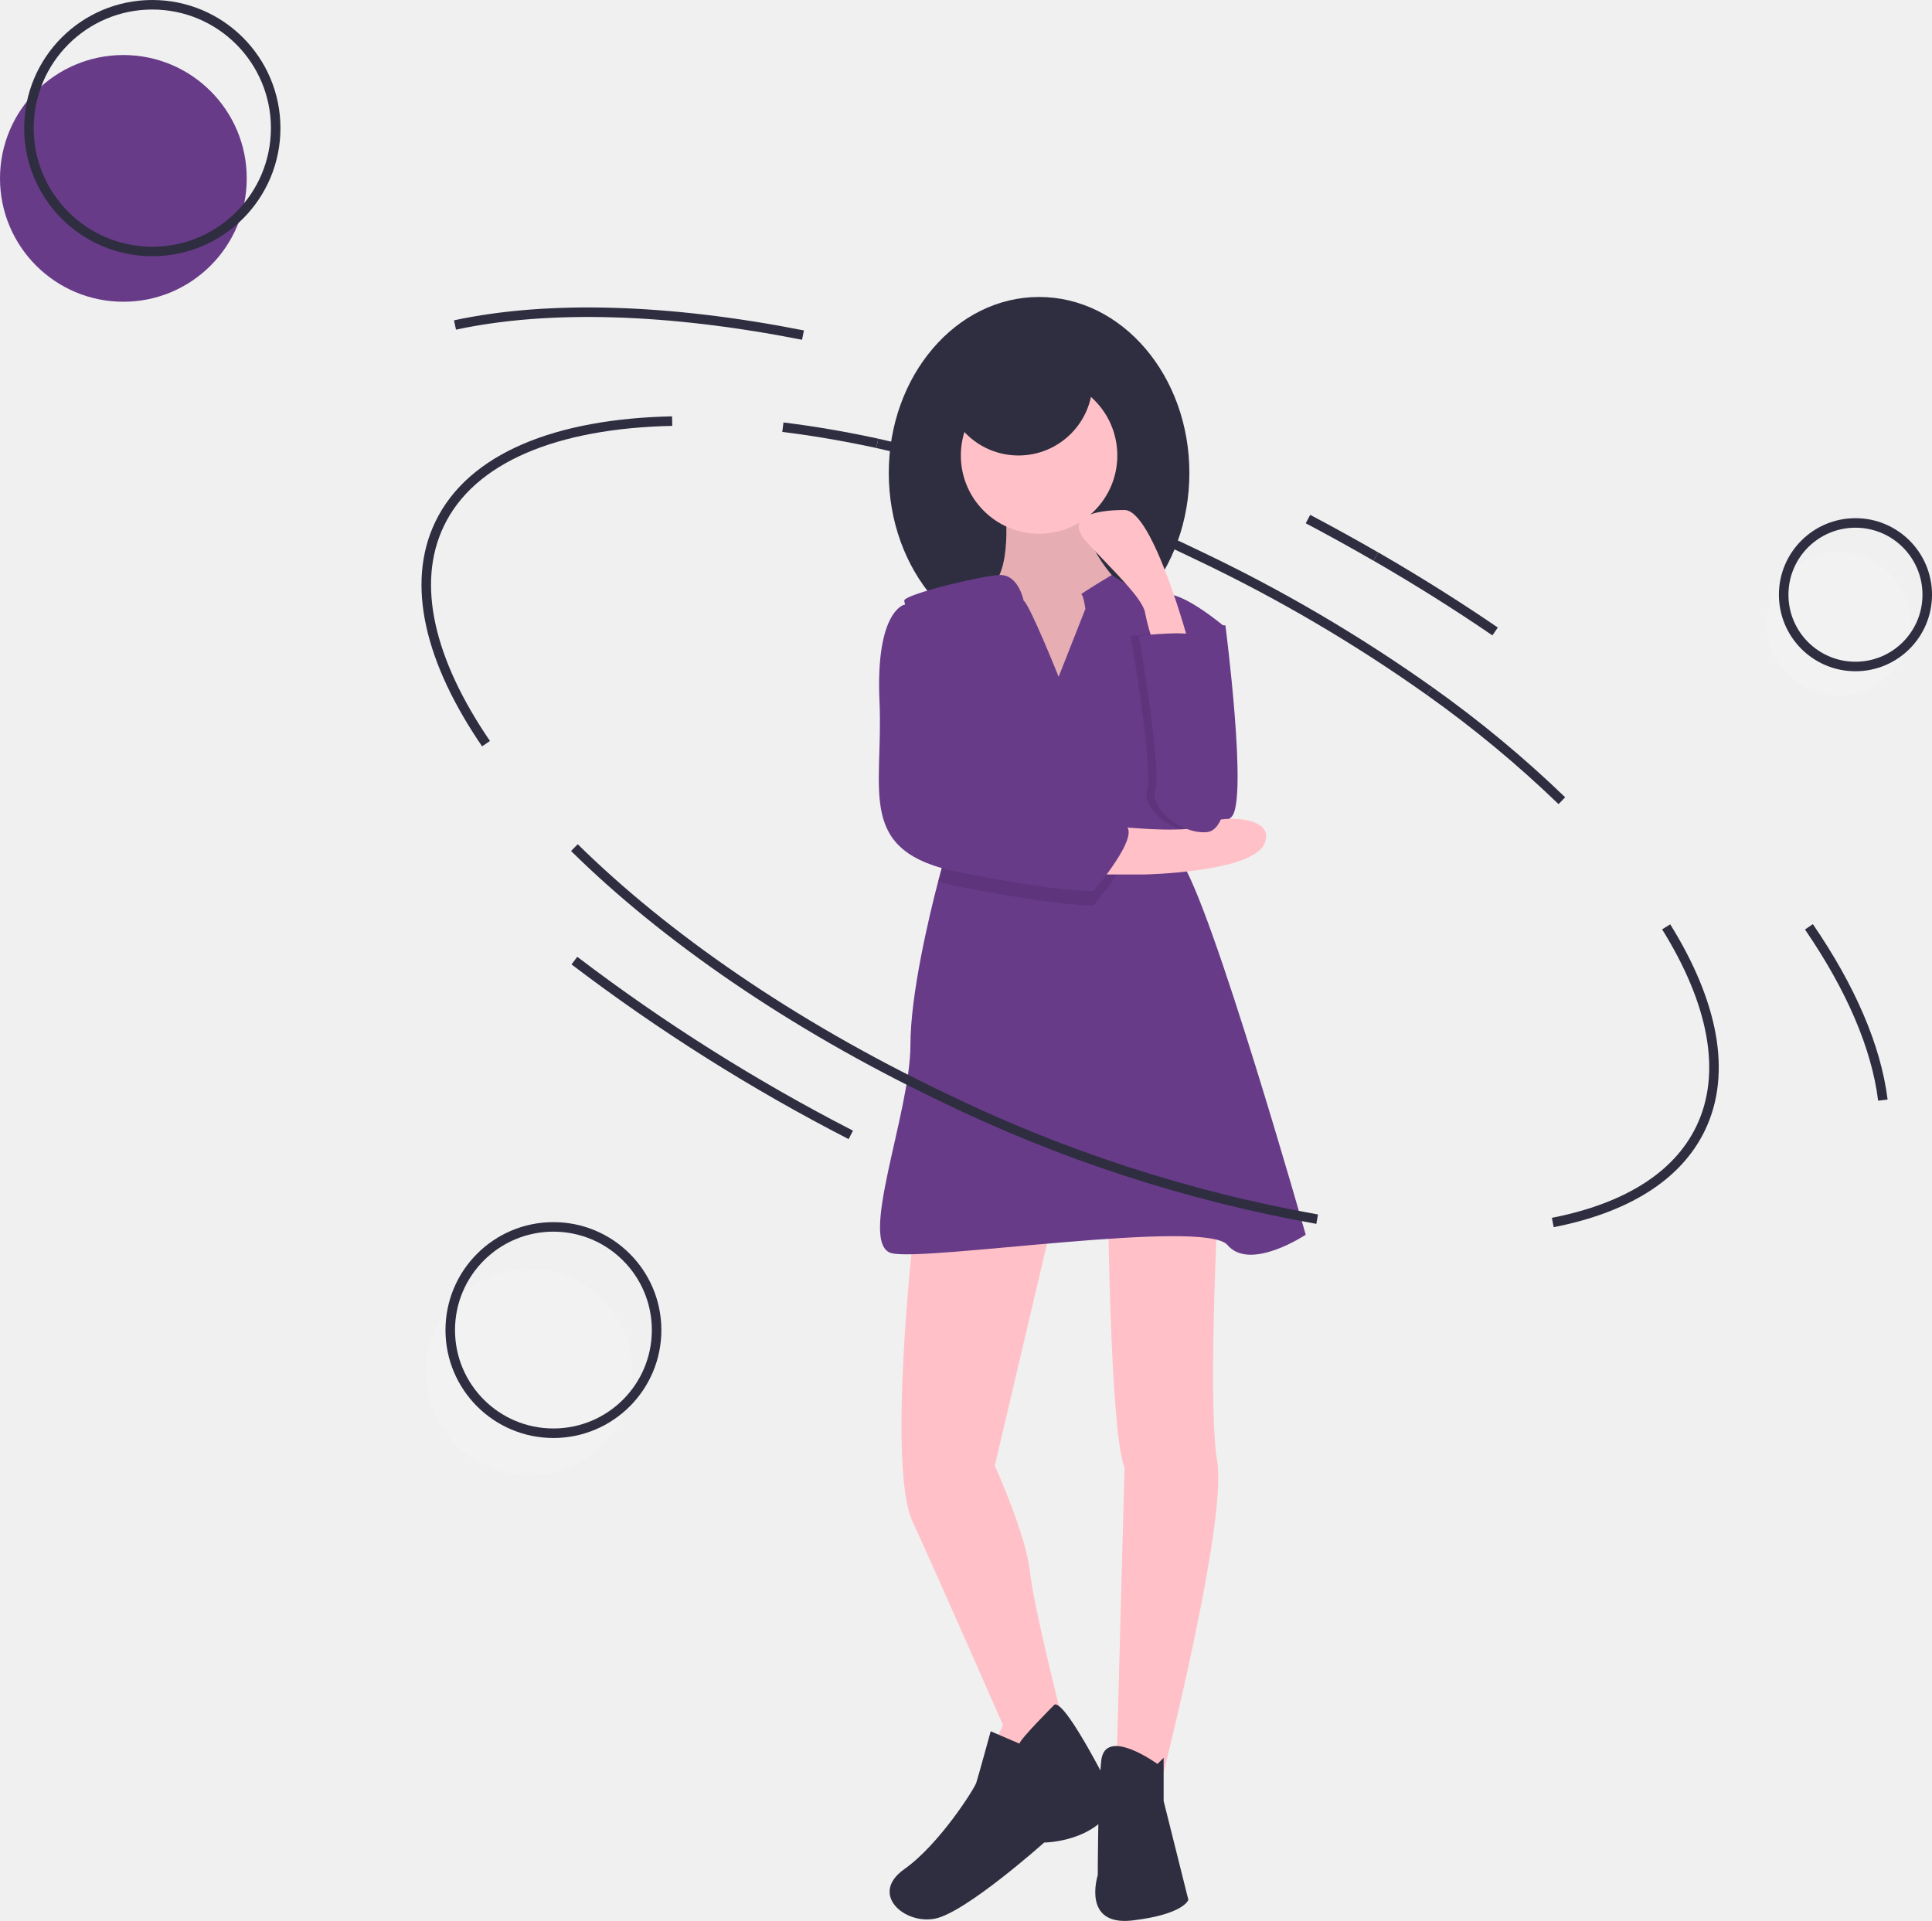
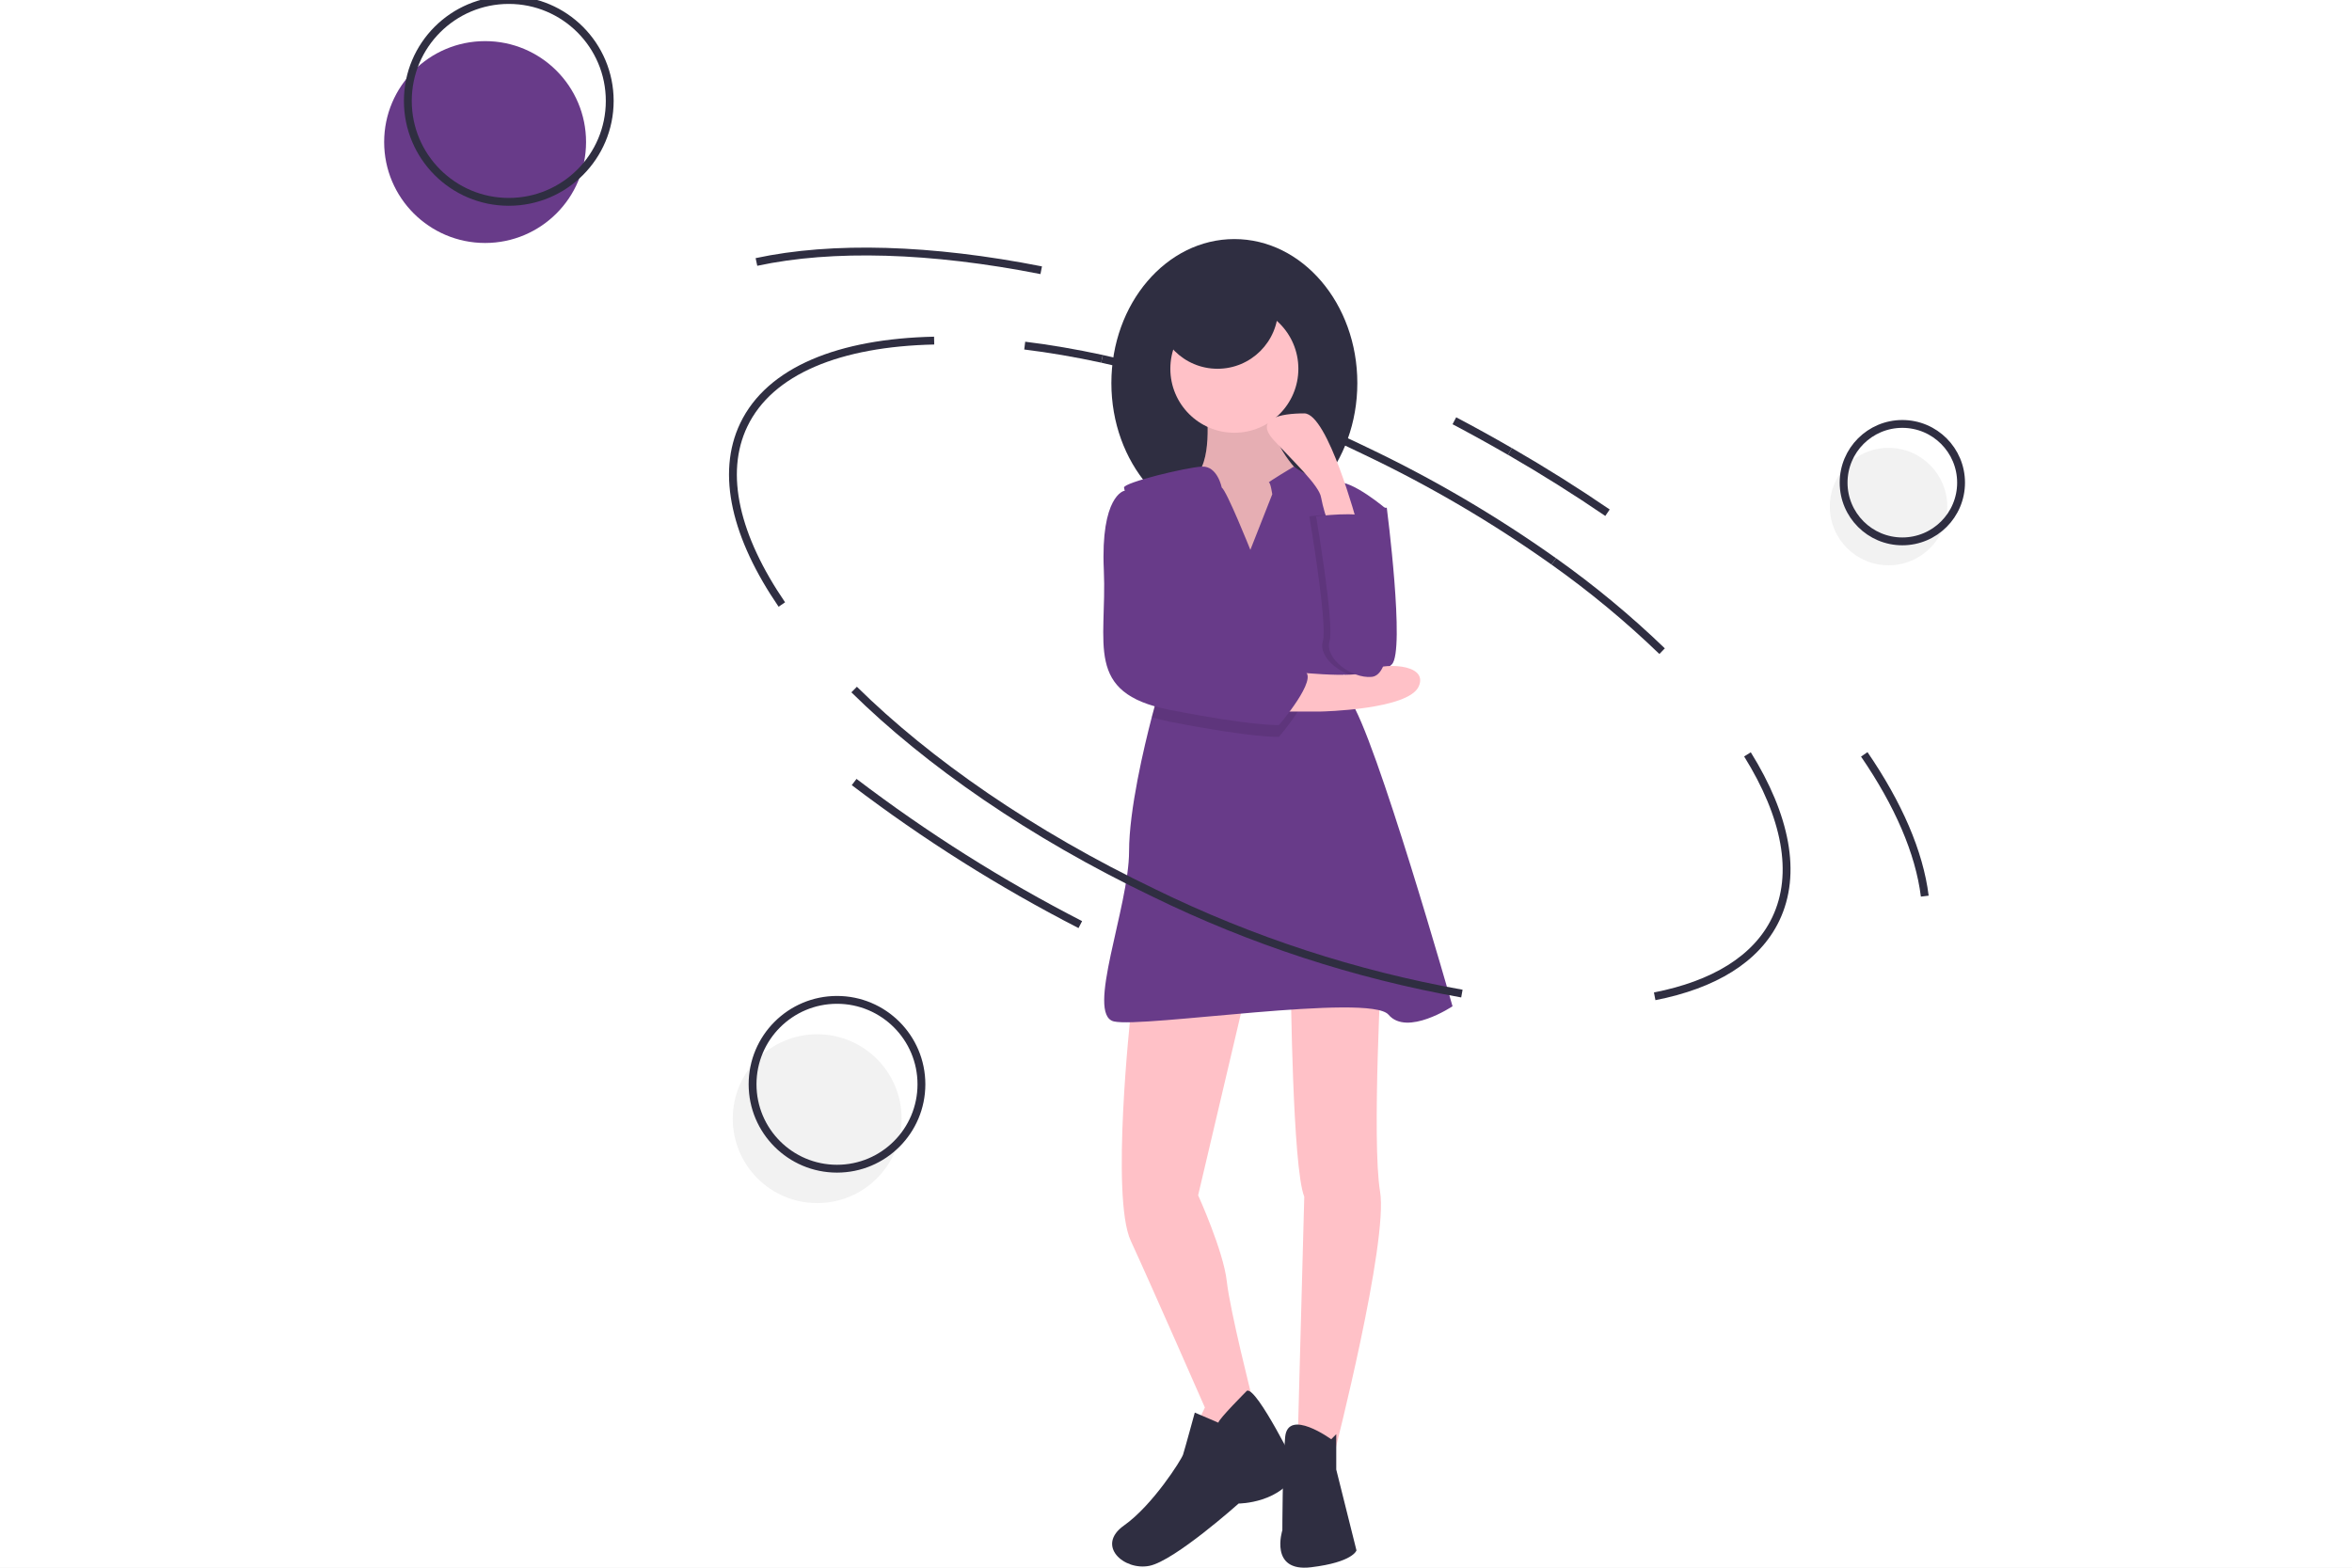
- <svg xmlns="http://www.w3.org/2000/svg" width="202.642" height="201.5" viewBox="0 0 202.642 201.5">
-   <g id="undraw_in_thought_gjsf_1_" data-name="undraw_in_thought_gjsf(1)" transform="translate(0 0)">
-     <path id="Pfad_1080" data-name="Pfad 1080" d="M749.9,256.8q3.641,1.922,7.118,3.933" transform="translate(-612.711 -202.351)" fill="none" stroke="#2f2e41" stroke-miterlimit="10" stroke-width="1" />
-     <path id="Pfad_1081" data-name="Pfad 1081" d="M562.441,223.849a155.287,155.287,0,0,1,33.792,11.819,161.629,161.629,0,0,1,24.121,14.157" transform="translate(-470.421 -177.343)" fill="none" stroke="#2f2e41" stroke-miterlimit="10" stroke-width="1" />
-     <path id="Pfad_1082" data-name="Pfad 1082" d="M521.327,216.817c3.182.391,6.494.956,9.907,1.694" transform="translate(-439.213 -172.006)" fill="none" stroke="#2f2e41" stroke-miterlimit="10" stroke-width="1" />
-     <path id="Pfad_1083" data-name="Pfad 1083" d="M372.367,247.991c-5.878-8.6-7.9-16.73-4.877-23.035,3.34-6.974,12.282-10.541,24.4-10.8" transform="translate(-321.389 -169.984)" fill="none" stroke="#2f2e41" stroke-miterlimit="10" stroke-width="1" />
-     <path id="Pfad_1084" data-name="Pfad 1084" d="M868.346,434.318c4.9,7.887,6.42,15.281,3.625,21.116-2.459,5.134-7.954,8.422-15.518,9.9" transform="translate(-693.586 -337.097)" fill="none" stroke="#2f2e41" stroke-miterlimit="10" stroke-width="1" />
-     <path id="Pfad_1085" data-name="Pfad 1085" d="M802.78,331.65a120.021,120.021,0,0,1,13.884,11.508" transform="translate(-652.846 -259.168)" fill="none" stroke="#2f2e41" stroke-miterlimit="10" stroke-width="1" />
-     <path id="Pfad_1086" data-name="Pfad 1086" d="M378.605,168.1c9.757-2.1,22.383-1.724,36.5,1.06" transform="translate(-330.882 -134.009)" fill="none" stroke="#2f2e41" stroke-miterlimit="10" stroke-width="1" />
-     <path id="Pfad_1087" data-name="Pfad 1087" d="M967.943,434.314c4.368,6.381,7.055,12.555,7.757,18.178" transform="translate(-778.21 -337.094)" fill="none" stroke="#2f2e41" stroke-miterlimit="10" stroke-width="1" />
-     <path id="Pfad_1088" data-name="Pfad 1088" d="M779.444,273.12q6.572,3.8,12.506,7.86" transform="translate(-635.133 -214.742)" fill="none" stroke="#2f2e41" stroke-miterlimit="10" stroke-width="1" />
-     <path id="Pfad_1090" data-name="Pfad 1090" d="M690.047,303.075h2.591s2.376,18.356.648,20.084-6.479,2.807-7.127,0,0-13.173,0-13.173Z" transform="translate(-564.108 -237.479)" fill="#683b89" />
-     <ellipse id="Ellipse_23" data-name="Ellipse 23" cx="15.765" cy="18.464" rx="15.765" ry="18.464" transform="translate(93.221 31.151)" fill="#2f2e41" />
-     <path id="Pfad_1091" data-name="Pfad 1091" d="M610.464,244.292s.864,7.127-1.728,8.638,3.023,10.15,3.023,10.15l6.695,1.728,4.535-6.263-.864-6.479s-5.183-5.183-2.807-9.934Z" transform="translate(-505.041 -191.221)" fill="#ffc1c7" />
-     <path id="Pfad_1092" data-name="Pfad 1092" d="M610.464,244.292s.864,7.127-1.728,8.638,3.023,10.15,3.023,10.15l6.695,1.728,4.535-6.263-.864-6.479s-5.183-5.183-2.807-9.934Z" transform="translate(-505.041 -191.221)" opacity="0.1" />
-     <path id="Pfad_1093" data-name="Pfad 1093" d="M574.1,564.653s-2.591,23.539,0,29.154,9.5,21.38,9.5,21.38l-2.16,4.535,5.831-1.3,2.375-4.535s-2.807-11.014-3.239-14.9-3.671-11.014-3.671-11.014l6.047-25.7Z" transform="translate(-478.396 -434.223)" fill="#ffc1c7" />
-     <path id="Pfad_1094" data-name="Pfad 1094" d="M662.869,546.283s.216,23.755,1.728,27.44l-.864,32.177,4.751.634s6.911-26.995,5.831-33.473.216-29.8.216-29.8Z" transform="translate(-546.648 -419.787)" fill="#ffc1c7" />
-     <circle id="Ellipse_24" data-name="Ellipse 24" cx="8.206" cy="8.206" r="8.206" transform="translate(100.78 39.573)" fill="#ffc1c7" />
-     <path id="Pfad_1095" data-name="Pfad 1095" d="M608.251,350.372s-5.831,3.887-8.206,1.08-31.53,1.728-35.2.864,1.944-14.685,1.944-21.812c0-5.332,1.935-13.443,2.909-17.192.328-1.261.546-2.028.546-2.028s2.216-6.3,1.8-8.923a2.255,2.255,0,0,0-.162-.577,1.187,1.187,0,0,0-.127-.218c-1.034-1.38-4-11.443-5.151-15.765a19.51,19.51,0,0,1-.464-1.944c0-.648,7.99-2.591,9.988-2.684s2.537,2.684,2.537,2.684c.648.432,3.671,7.99,3.671,7.99l2.807-7.127s-.216-1.512-.432-1.512,3.194-2.039,3.194-2.039,3.5,2.471,5.444,2.039,6.479,3.455,6.479,3.455-7.99,20.084-4.751,24.4S608.251,350.372,608.251,350.372Z" transform="translate(-471.298 -220.853)" fill="#683b89" />
-     <path id="Pfad_1096" data-name="Pfad 1096" d="M585.083,772.847s-3.671,3.671-3.671,4.1l-3.023-1.3s-1.3,4.751-1.512,5.4-3.887,6.479-7.558,9.07,0,5.831,3.239,5.183S584,787.316,584,787.316s5.615,0,7.558-4.319C591.562,783,586.379,772.415,585.083,772.847Z" transform="translate(-474.478 -594.042)" fill="#2f2e41" />
-     <path id="Pfad_1097" data-name="Pfad 1097" d="M663.822,792.815s-5.548-4.031-5.905-.288-.357,11.949-.357,11.949-1.728,5.4,3.671,4.751,5.831-2.16,5.831-2.16L664.469,796.7v-4.535Z" transform="translate(-542.418 -607.781)" fill="#2f2e41" />
-     <path id="Pfad_1098" data-name="Pfad 1098" d="M581.221,316.151c-1.034-1.38-4-11.443-5.151-15.765h1.047s2.63,10.295,4.231,15.983A1.18,1.18,0,0,0,581.221,316.151Z" transform="translate(-480.766 -235.438)" opacity="0.1" />
-     <path id="Pfad_1099" data-name="Pfad 1099" d="M605.215,382.566s-3.023.216-14.037-1.944a22.019,22.019,0,0,1-2.274-.564c.328-1.261.546-2.028.546-2.028s2.216-6.3,1.8-8.923a18.926,18.926,0,0,0,1.006,3.092c.432.216,14.253,2.591,16.2,3.455S605.215,382.566,605.215,382.566Z" transform="translate(-490.507 -287.6)" opacity="0.1" />
-     <path id="Pfad_1100" data-name="Pfad 1100" d="M672.727,306.821s5.957-.735,6.326.231,1.881,10.3,2.529,11.5.864,8.616-1.728,8.855-6.047-2.393-5.4-4.547S672.727,306.821,672.727,306.821Z" transform="translate(-554.131 -240.119)" opacity="0.1" />
-     <path id="Pfad_1101" data-name="Pfad 1101" d="M654.058,387.939s9.07,1.08,10.582,0,7.774-1.08,6.479,1.944-12.525,3.239-12.525,3.239h-6.479Z" transform="translate(-538.485 -301.395)" fill="#ffc1c7" />
-     <path id="Pfad_1102" data-name="Pfad 1102" d="M567.26,294.112h-1.512s-3.023.648-2.591,10.15-2.591,15.765,8.422,17.924,14.037,1.944,14.037,1.944,5.183-6.047,3.239-6.911-15.765-3.239-16.2-3.455S567.26,294.112,567.26,294.112Z" transform="translate(-470.908 -230.676)" fill="#683b89" />
-     <path id="Pfad_1103" data-name="Pfad 1103" d="M661.731,267.083s-3.784-14.2-6.807-14.2-6.479.648-3.887,3.455,5.831,5.831,6.047,7.342a20.348,20.348,0,0,0,1.08,3.671Z" transform="translate(-536.976 -199.384)" fill="#ffc1c7" />
-     <path id="Pfad_1104" data-name="Pfad 1104" d="M676.312,306.821s5.957-.735,6.326.231,1.881,10.3,2.529,11.5.864,8.616-1.728,8.855-6.047-2.393-5.4-4.547S676.312,306.821,676.312,306.821Z" transform="translate(-556.852 -240.119)" fill="#683b89" />
-     <circle id="Ellipse_25" data-name="Ellipse 25" cx="7.774" cy="7.774" r="7.774" transform="translate(99.052 32.231)" fill="#2f2e41" />
-     <path id="Pfad_1105" data-name="Pfad 1105" d="M508.489,438.8A149.684,149.684,0,0,1,469.008,425.9c-15.676-7.509-28.96-16.743-38.426-26.076" transform="translate(-370.335 -310.912)" fill="none" stroke="#2f2e41" stroke-miterlimit="10" stroke-width="1" />
-     <path id="Pfad_1106" data-name="Pfad 1106" d="M459.572,467.307a195.211,195.211,0,0,1-28.991-18.281" transform="translate(-370.334 -348.261)" fill="none" stroke="#2f2e41" stroke-miterlimit="10" stroke-width="1" />
-     <circle id="Ellipse_26" data-name="Ellipse 26" cx="12.94" cy="12.94" r="12.94" transform="translate(0 5.772)" fill="#683b89" />
-     <circle id="Ellipse_27" data-name="Ellipse 27" cx="12.94" cy="12.94" r="12.94" transform="translate(3.035 0.5)" fill="none" stroke="#2f2e41" stroke-miterlimit="10" stroke-width="1" />
-     <circle id="Ellipse_28" data-name="Ellipse 28" cx="7.529" cy="7.529" r="7.529" transform="translate(185.319 57.922)" fill="#f2f2f2" />
-     <circle id="Ellipse_29" data-name="Ellipse 29" cx="7.529" cy="7.529" r="7.529" transform="translate(187.085 54.855)" fill="none" stroke="#2f2e41" stroke-miterlimit="10" stroke-width="1" />
-     <circle id="Ellipse_30" data-name="Ellipse 30" cx="10.822" cy="10.822" r="10.822" transform="translate(44.687 133.107)" fill="#f2f2f2" />
-     <circle id="Ellipse_31" data-name="Ellipse 31" cx="10.822" cy="10.822" r="10.822" transform="translate(47.225 128.698)" fill="none" stroke="#2f2e41" stroke-miterlimit="10" stroke-width="1" />
+ <svg xmlns="http://www.w3.org/2000/svg" width="300" height="200" viewBox="0 0 300 200">
+   <defs>
+     <clipPath id="clip-SVG_export">
+       <rect width="300" height="200" />
+     </clipPath>
+   </defs>
+   <g id="SVG_export" clip-path="url(#clip-SVG_export)">
+     <rect width="300" height="200" fill="#fff" />
+     <g id="thinking.svg" transform="translate(49 -0.5)">
+       <path id="Pfad_1080" data-name="Pfad 1080" d="M749.9,256.8q3.623,1.912,7.083,3.914" transform="translate(-613.393 -202.62)" fill="none" stroke="#2f2e41" stroke-miterlimit="10" stroke-width="1" />
+       <path id="Pfad_1081" data-name="Pfad 1081" d="M562.441,223.849a154.514,154.514,0,0,1,33.624,11.761,160.824,160.824,0,0,1,24,14.087" transform="translate(-470.878 -177.572)" fill="none" stroke="#2f2e41" stroke-miterlimit="10" stroke-width="1" />
+       <path id="Pfad_1082" data-name="Pfad 1082" d="M521.327,216.817c3.166.389,6.462.952,9.858,1.686" transform="translate(-439.622 -172.226)" fill="none" stroke="#2f2e41" stroke-miterlimit="10" stroke-width="1" />
+       <path id="Pfad_1083" data-name="Pfad 1083" d="M372.336,247.823c-5.849-8.559-7.858-16.646-4.853-22.92,3.324-6.939,12.221-10.489,24.281-10.75" transform="translate(-321.612 -170.201)" fill="none" stroke="#2f2e41" stroke-miterlimit="10" stroke-width="1" />
+       <path id="Pfad_1084" data-name="Pfad 1084" d="M868.287,434.318c4.875,7.848,6.388,15.205,3.607,21.011-2.447,5.109-7.914,8.38-15.441,9.855" transform="translate(-694.396 -337.578)" fill="none" stroke="#2f2e41" stroke-miterlimit="10" stroke-width="1" />
+       <path id="Pfad_1085" data-name="Pfad 1085" d="M802.78,331.65a119.423,119.423,0,0,1,13.815,11.45" transform="translate(-653.592 -259.526)" fill="none" stroke="#2f2e41" stroke-miterlimit="10" stroke-width="1" />
+       <path id="Pfad_1086" data-name="Pfad 1086" d="M378.605,168.09c9.709-2.086,22.272-1.715,36.323,1.055" transform="translate(-331.12 -134.169)" fill="none" stroke="#2f2e41" stroke-miterlimit="10" stroke-width="1" />
+       <path id="Pfad_1087" data-name="Pfad 1087" d="M967.943,434.314c4.346,6.349,7.02,12.493,7.718,18.088" transform="translate(-779.154 -337.575)" fill="none" stroke="#2f2e41" stroke-miterlimit="10" stroke-width="1" />
+       <path id="Pfad_1088" data-name="Pfad 1088" d="M779.444,273.12q6.539,3.781,12.444,7.821" transform="translate(-635.851 -215.03)" fill="none" stroke="#2f2e41" stroke-miterlimit="10" stroke-width="1" />
+       <path id="Pfad_1090" data-name="Pfad 1090" d="M690.026,303.075H692.6s2.364,18.265.645,19.984-6.446,2.793-7.091,0,0-13.108,0-13.108Z" transform="translate(-564.714 -237.802)" fill="#683b89" />
+       <ellipse id="Ellipse_23" data-name="Ellipse 23" cx="15.686" cy="18.372" rx="15.686" ry="18.372" transform="translate(92.757 30.999)" fill="#2f2e41" />
+       <path id="Pfad_1091" data-name="Pfad 1091" d="M610.452,244.281s.86,7.091-1.719,8.6,3.008,10.1,3.008,10.1l6.661,1.719,4.513-6.232-.859-6.446s-5.157-5.157-2.793-9.885Z" transform="translate(-505.554 -191.472)" fill="#ffc1c7" />
+       <path id="Pfad_1092" data-name="Pfad 1092" d="M610.452,244.281s.86,7.091-1.719,8.6,3.008,10.1,3.008,10.1l6.661,1.719,4.513-6.232-.859-6.446s-5.157-5.157-2.793-9.885Z" transform="translate(-505.554 -191.472)" opacity="0.1" />
+       <path id="Pfad_1093" data-name="Pfad 1093" d="M574.095,564.641s-2.579,23.422,0,29.009,9.455,21.273,9.455,21.273l-2.149,4.513,5.8-1.289,2.364-4.513s-2.793-10.959-3.223-14.827-3.653-10.959-3.653-10.959l6.017-25.571Z" transform="translate(-478.866 -434.857)" fill="#ffc1c7" />
+       <path id="Pfad_1094" data-name="Pfad 1094" d="M662.869,546.268s.215,23.637,1.719,27.3l-.86,32.017,4.727.631s6.876-26.86,5.8-33.307.215-29.654.215-29.654Z" transform="translate(-547.227 -420.399)" fill="#ffc1c7" />
+       <circle id="Ellipse_24" data-name="Ellipse 24" cx="8.165" cy="8.165" r="8.165" transform="translate(100.278 39.379)" fill="#ffc1c7" />
+       <path id="Pfad_1095" data-name="Pfad 1095" d="M608.029,350.027s-5.8,3.868-8.165,1.074-31.373,1.719-35.026.86,1.934-14.612,1.934-21.7c0-5.305,1.925-13.376,2.894-17.107.327-1.255.544-2.018.544-2.018s2.2-6.272,1.792-8.879a2.243,2.243,0,0,0-.161-.574,1.18,1.18,0,0,0-.127-.217c-1.029-1.373-3.98-11.387-5.125-15.686a19.424,19.424,0,0,1-.462-1.934c0-.645,7.951-2.579,9.938-2.671s2.525,2.671,2.525,2.671c.645.43,3.653,7.951,3.653,7.951l2.793-7.091s-.215-1.5-.43-1.5,3.178-2.028,3.178-2.028,3.483,2.458,5.417,2.028,6.446,3.438,6.446,3.438-7.951,19.984-4.727,24.282S608.029,350.027,608.029,350.027Z" transform="translate(-471.758 -221.15)" fill="#683b89" />
+       <path id="Pfad_1096" data-name="Pfad 1096" d="M585,772.847s-3.653,3.653-3.653,4.083l-3.008-1.289s-1.289,4.727-1.5,5.372-3.868,6.446-7.521,9.025,0,5.8,3.223,5.157,11.389-7.951,11.389-7.951,5.587,0,7.521-4.3C591.444,782.946,586.287,772.417,585,772.847Z" transform="translate(-474.942 -594.929)" fill="#2f2e41" />
+       <path id="Pfad_1097" data-name="Pfad 1097" d="M663.789,792.805s-5.52-4.011-5.876-.286-.356,11.89-.356,11.89-1.719,5.372,3.653,4.727,5.8-2.149,5.8-2.149l-2.579-10.314v-4.513Z" transform="translate(-542.99 -608.69)" fill="#2f2e41" />
+       <path id="Pfad_1098" data-name="Pfad 1098" d="M581.2,316.072c-1.029-1.373-3.98-11.387-5.125-15.686h1.042s2.617,10.243,4.21,15.9A1.173,1.173,0,0,0,581.2,316.072Z" transform="translate(-481.24 -235.758)" opacity="0.1" />
+       <path id="Pfad_1099" data-name="Pfad 1099" d="M605.134,382.5s-3.008.215-13.967-1.934A21.909,21.909,0,0,1,588.9,380c.327-1.255.544-2.018.544-2.018s2.2-6.272,1.792-8.879a18.835,18.835,0,0,0,1,3.077c.43.215,14.182,2.579,16.116,3.438S605.134,382.5,605.134,382.5Z" transform="translate(-490.996 -288.003)" opacity="0.1" />
+       <path id="Pfad_1100" data-name="Pfad 1100" d="M672.727,306.82s5.927-.731,6.294.23,1.871,10.248,2.516,11.439.86,8.573-1.719,8.811-6.017-2.381-5.372-4.525S672.727,306.82,672.727,306.82Z" transform="translate(-554.721 -240.447)" opacity="0.1" />
+       <path id="Pfad_1101" data-name="Pfad 1101" d="M654.048,387.935s9.025,1.074,10.529,0,7.736-1.074,6.446,1.934-12.463,3.223-12.463,3.223h-6.446Z" transform="translate(-539.051 -301.82)" fill="#ffc1c7" />
+       <path id="Pfad_1102" data-name="Pfad 1102" d="M567.239,294.112h-1.5s-3.008.645-2.579,10.1-2.579,15.686,8.38,17.835,13.967,1.934,13.967,1.934,5.157-6.017,3.223-6.876-15.686-3.223-16.116-3.438S567.239,294.112,567.239,294.112Z" transform="translate(-471.366 -230.989)" fill="#683b89" />
+       <path id="Pfad_1103" data-name="Pfad 1103" d="M661.673,267.013s-3.765-14.126-6.774-14.126-6.446.645-3.868,3.438,5.8,5.8,6.017,7.306a20.25,20.25,0,0,0,1.074,3.653Z" transform="translate(-537.538 -199.648)" fill="#ffc1c7" />
+       <path id="Pfad_1104" data-name="Pfad 1104" d="M676.312,306.82s5.927-.731,6.294.23,1.871,10.248,2.516,11.439.86,8.573-1.719,8.811-6.017-2.381-5.372-4.525S676.312,306.82,676.312,306.82Z" transform="translate(-557.446 -240.447)" fill="#683b89" />
+       <circle id="Ellipse_25" data-name="Ellipse 25" cx="7.736" cy="7.736" r="7.736" transform="translate(98.559 32.073)" fill="#2f2e41" />
+       <path id="Pfad_1105" data-name="Pfad 1105" d="M508.1,438.608a148.939,148.939,0,0,1-39.285-12.841c-15.6-7.472-28.816-16.66-38.234-25.947" transform="translate(-370.635 -311.351)" fill="none" stroke="#2f2e41" stroke-miterlimit="10" stroke-width="1" />
+       <path id="Pfad_1106" data-name="Pfad 1106" d="M459.428,467.216a194.24,194.24,0,0,1-28.847-18.19" transform="translate(-370.634 -348.759)" fill="none" stroke="#2f2e41" stroke-miterlimit="10" stroke-width="1" />
+       <circle id="Ellipse_26" data-name="Ellipse 26" cx="12.876" cy="12.876" r="12.876" transform="translate(0 5.746)" fill="#683b89" />
+       <circle id="Ellipse_27" data-name="Ellipse 27" cx="12.876" cy="12.876" r="12.876" transform="translate(3.02 0.5)" fill="none" stroke="#2f2e41" stroke-miterlimit="10" stroke-width="1" />
+       <circle id="Ellipse_28" data-name="Ellipse 28" cx="7.491" cy="7.491" r="7.491" transform="translate(184.397 57.636)" fill="#f2f2f2" />
+       <circle id="Ellipse_29" data-name="Ellipse 29" cx="7.491" cy="7.491" r="7.491" transform="translate(186.154 54.584)" fill="none" stroke="#2f2e41" stroke-miterlimit="10" stroke-width="1" />
+       <circle id="Ellipse_30" data-name="Ellipse 30" cx="10.769" cy="10.769" r="10.769" transform="translate(44.465 132.447)" fill="#f2f2f2" />
+       <circle id="Ellipse_31" data-name="Ellipse 31" cx="10.769" cy="10.769" r="10.769" transform="translate(46.991 128.06)" fill="none" stroke="#2f2e41" stroke-miterlimit="10" stroke-width="1" />
+     </g>
  </g>
</svg>
